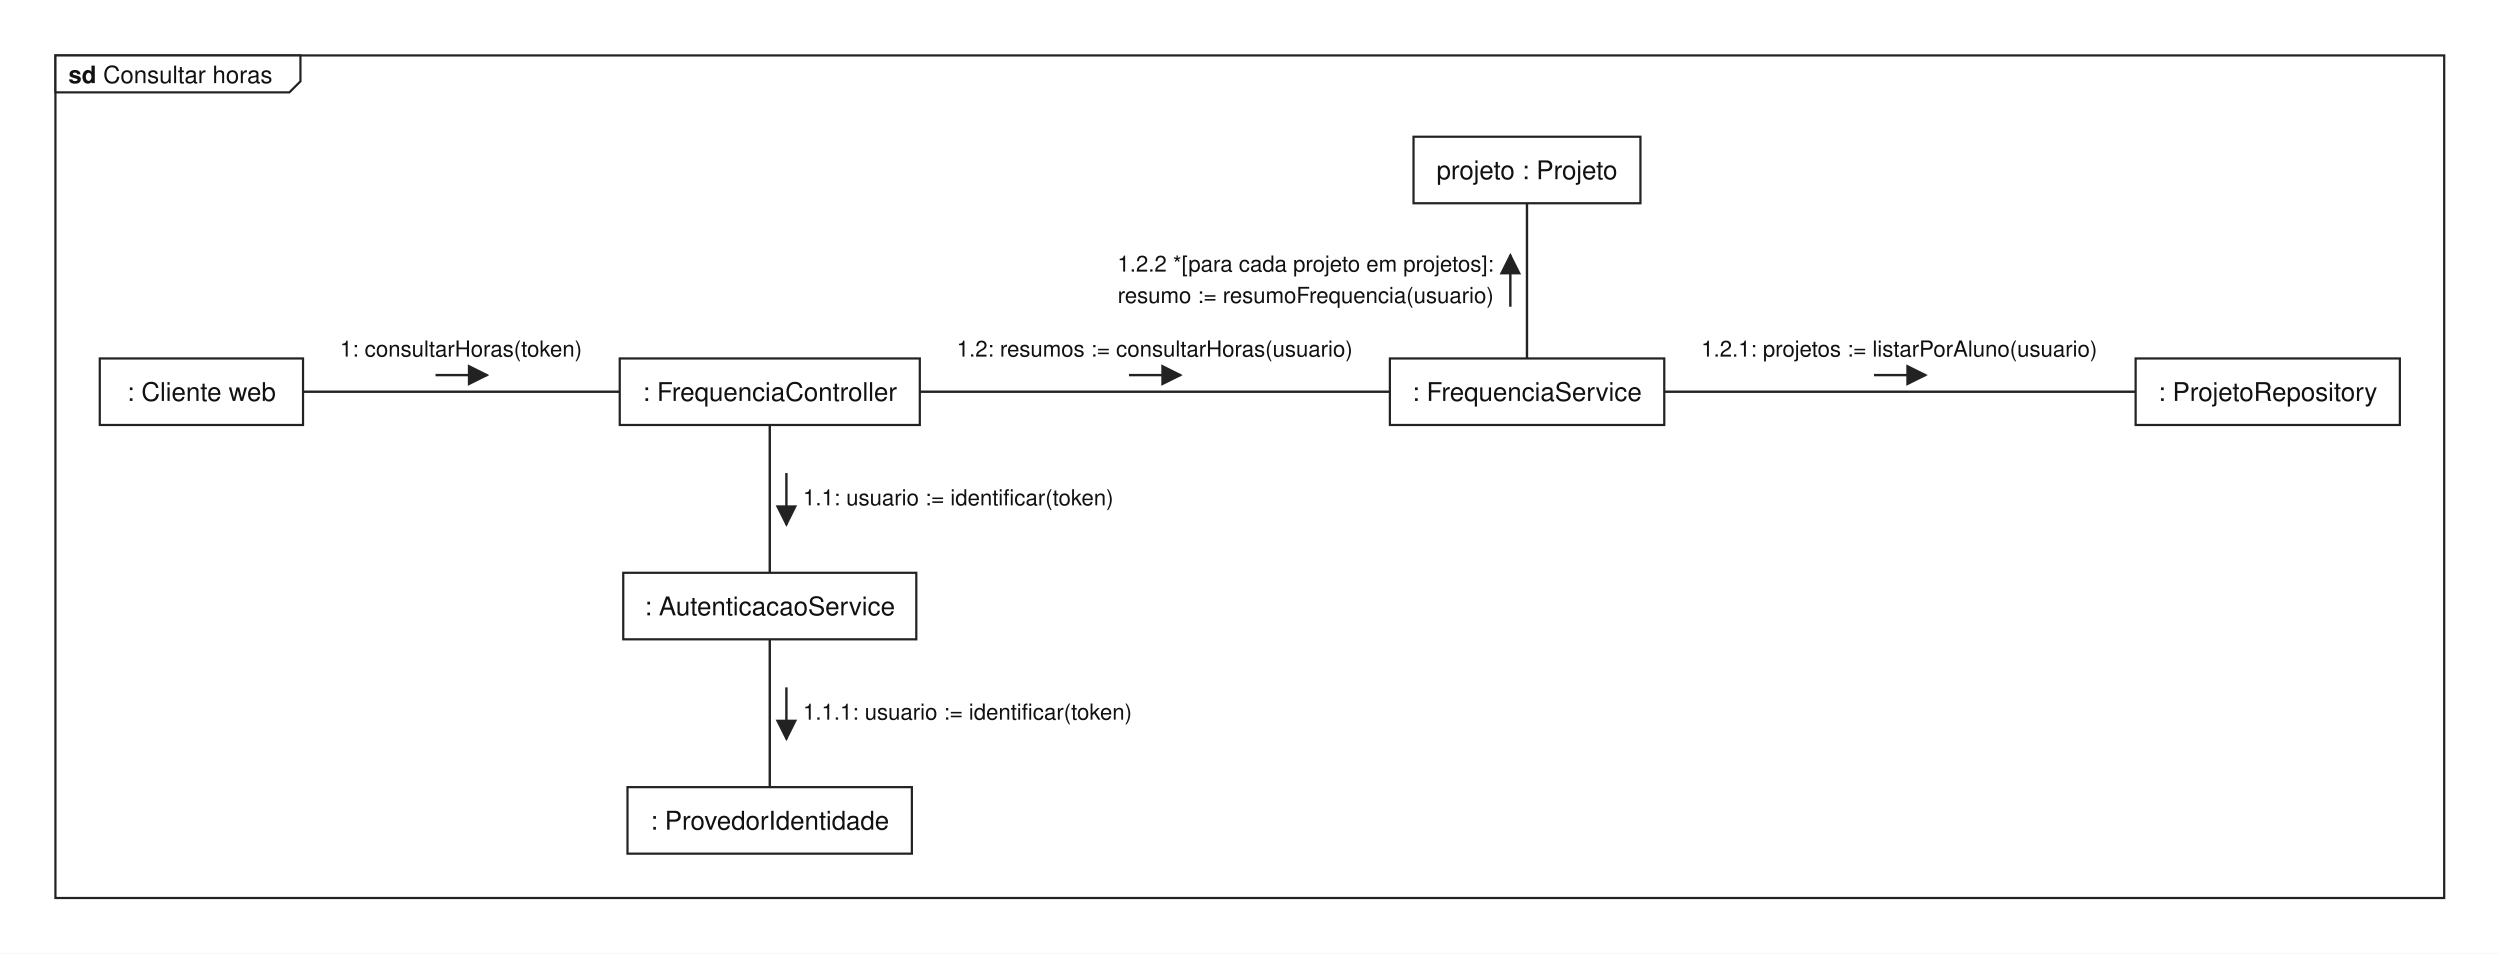
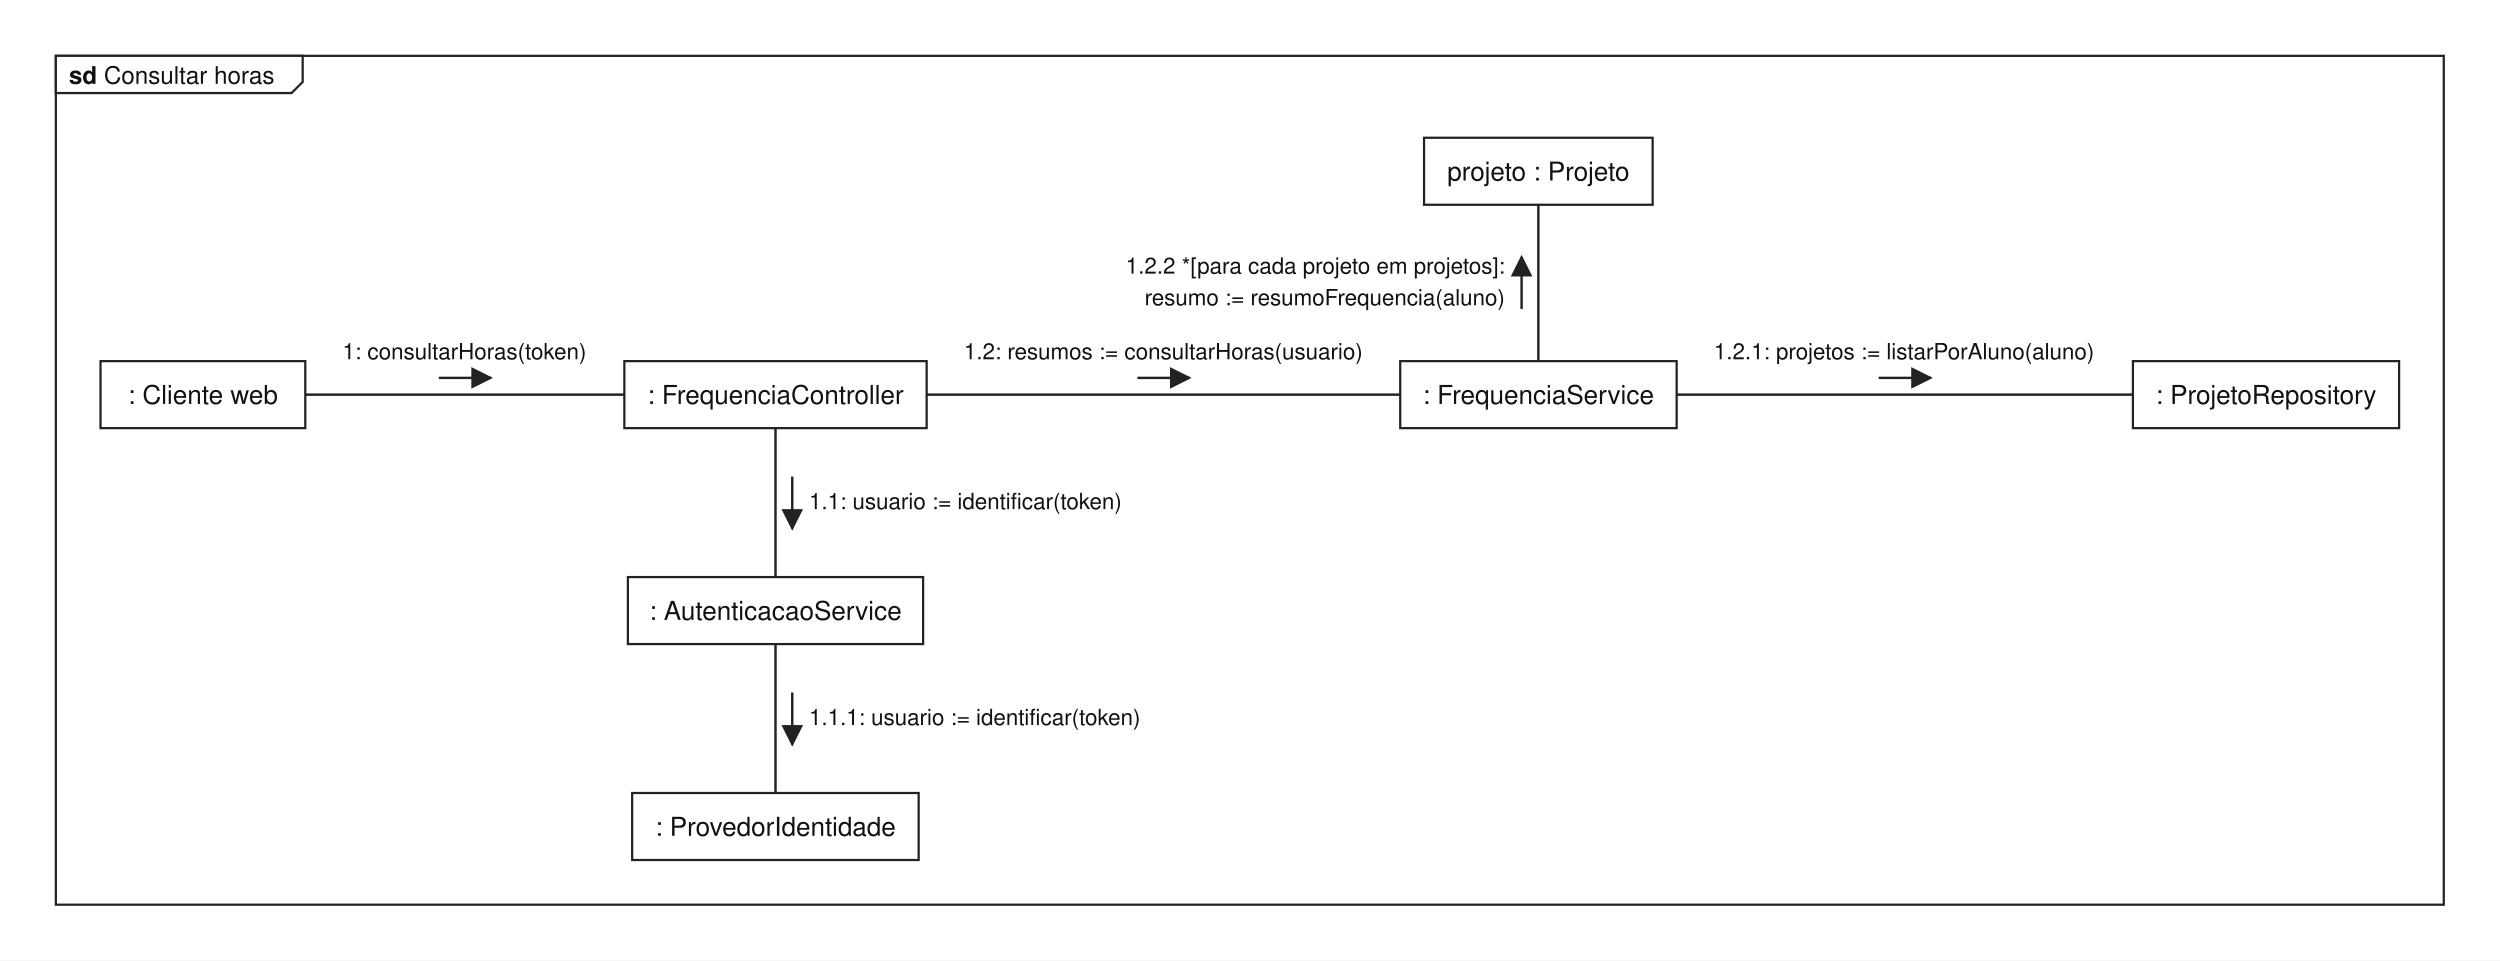
- <svg xmlns="http://www.w3.org/2000/svg" width="1353" height="516" viewBox="0 0 1353 516" font-family="Helvetica, Arial, 'Liberation Sans', sans-serif">
+ <svg xmlns="http://www.w3.org/2000/svg" width="1343" height="516" viewBox="0 0 1343 516" font-family="Helvetica, Arial, 'Liberation Sans', sans-serif">
  <defs>
    <marker id="seta" viewBox="0 0 12 12" refX="11" refY="6" markerWidth="12" markerHeight="12" orient="auto-start-reverse" markerUnits="userSpaceOnUse">
      <path d="M1,1 L11,6 L1,11" fill="none" stroke="#222" stroke-width="1.3" />
    </marker>
    <marker id="seta_cheia" viewBox="0 0 12 12" refX="11" refY="6" markerWidth="12" markerHeight="12" orient="auto-start-reverse" markerUnits="userSpaceOnUse">
      <path d="M1,1 L11,6 L1,11 Z" fill="#222" stroke="#222" stroke-width="1" />
    </marker>
    <marker id="triangulo" viewBox="0 0 16 16" refX="15" refY="8" markerWidth="16" markerHeight="16" orient="auto-start-reverse" markerUnits="userSpaceOnUse">
      <path d="M1,1 L15,8 L1,15 Z" fill="#fff" stroke="#222" stroke-width="1.3" />
    </marker>
    <marker id="losango" viewBox="0 0 22 12" refX="21" refY="6" markerWidth="22" markerHeight="12" orient="auto-start-reverse" markerUnits="userSpaceOnUse">
      <path d="M1,6 L11,1 L21,6 L11,11 Z" fill="#222" stroke="#222" stroke-width="1.2" />
    </marker>
    <marker id="losango_vazio" viewBox="0 0 22 12" refX="21" refY="6" markerWidth="22" markerHeight="12" orient="auto-start-reverse" markerUnits="userSpaceOnUse">
      <path d="M1,6 L11,1 L21,6 L11,11 Z" fill="#fff" stroke="#222" stroke-width="1.2" />
    </marker>
  </defs>
-   <rect width="1353" height="516" fill="#fff" />
-   <rect x="30.0" y="30.0" width="1292.8" height="456.0" fill="none" stroke="#222" stroke-width="1.2" />
+   <rect width="1343" height="516" fill="#fff" />
+   <rect x="30.0" y="30.0" width="1282.8" height="456.0" fill="none" stroke="#222" stroke-width="1.2" />
  <path d="M30.0,30.0 H162.6 V44.0 L156.6,50.0 H30.0 Z" fill="#fff" stroke="#222" stroke-width="1.2" />
  <text x="37.0" y="45.0" font-size="13" text-anchor="start" font-weight="bold" font-style="normal" fill="#111">sd</text>
  <text x="55.8" y="45.0" font-size="13" text-anchor="start" font-weight="normal" font-style="normal" fill="#111">Consultar horas</text>
  <g transform="translate(54.0,194.0)">
    <polyline points="110.0,18.0 281.4,18.0" fill="none" stroke="#222" stroke-width="1.3" />
    <polyline points="181.7,9.0 209.7,9.0" fill="none" stroke="#222" stroke-width="1.3" marker-end="url(#seta_cheia)" />
    <text x="130.0" y="-1.0" font-size="12" text-anchor="start" stroke="#fff" stroke-width="5" stroke-linejoin="round" paint-order="stroke" font-weight="normal" font-style="normal" fill="#111">1: consultarHoras(token)</text>
    <polyline points="362.6,36.0 362.6,116.0" fill="none" stroke="#222" stroke-width="1.3" />
    <polyline points="371.6,62.0 371.6,90.0" fill="none" stroke="#222" stroke-width="1.3" marker-end="url(#seta_cheia)" />
    <text x="380.6" y="79.5" font-size="12" text-anchor="start" stroke="#fff" stroke-width="5" stroke-linejoin="round" paint-order="stroke" font-weight="normal" font-style="normal" fill="#111">1.1: usuario := identificar(token)</text>
    <polyline points="362.6,152.0 362.6,232.0" fill="none" stroke="#222" stroke-width="1.3" />
    <polyline points="371.6,178.0 371.6,206.0" fill="none" stroke="#222" stroke-width="1.3" marker-end="url(#seta_cheia)" />
    <text x="380.6" y="195.5" font-size="12" text-anchor="start" stroke="#fff" stroke-width="5" stroke-linejoin="round" paint-order="stroke" font-weight="normal" font-style="normal" fill="#111">1.1.1: usuario := identificar(token)</text>
    <polyline points="443.8,18.0 698.2,18.0" fill="none" stroke="#222" stroke-width="1.3" />
    <polyline points="557.0,9.0 585.0,9.0" fill="none" stroke="#222" stroke-width="1.3" marker-end="url(#seta_cheia)" />
    <text x="463.8" y="-1.0" font-size="12" text-anchor="start" stroke="#fff" stroke-width="5" stroke-linejoin="round" paint-order="stroke" font-weight="normal" font-style="normal" fill="#111">1.2: resumos := consultarHoras(usuario)</text>
-     <polyline points="846.7,18.0 1101.8,18.0" fill="none" stroke="#222" stroke-width="1.3" />
-     <polyline points="960.2,9.0 988.2,9.0" fill="none" stroke="#222" stroke-width="1.3" marker-end="url(#seta_cheia)" />
-     <text x="866.7" y="-1.0" font-size="12" text-anchor="start" stroke="#fff" stroke-width="5" stroke-linejoin="round" paint-order="stroke" font-weight="normal" font-style="normal" fill="#111">1.2.1: projetos := listarPorAluno(usuario)</text>
+     <polyline points="846.7,18.0 1091.8,18.0" fill="none" stroke="#222" stroke-width="1.3" />
+     <polyline points="955.2,9.0 983.2,9.0" fill="none" stroke="#222" stroke-width="1.3" marker-end="url(#seta_cheia)" />
+     <text x="866.7" y="-1.0" font-size="12" text-anchor="start" stroke="#fff" stroke-width="5" stroke-linejoin="round" paint-order="stroke" font-weight="normal" font-style="normal" fill="#111">1.2.1: projetos := listarPorAluno(aluno)</text>
    <polyline points="772.4,0.0 772.4,-84.0" fill="none" stroke="#222" stroke-width="1.3" />
    <polyline points="763.4,-28.0 763.4,-56.0" fill="none" stroke="#222" stroke-width="1.3" marker-end="url(#seta_cheia)" />
    <text x="754.4" y="-47.0" font-size="12" text-anchor="end" stroke="#fff" stroke-width="5" stroke-linejoin="round" paint-order="stroke" font-weight="normal" font-style="normal" fill="#111">1.2.2 *[para cada projeto em projetos]:</text>
-     <text x="754.4" y="-30.0" font-size="12" text-anchor="end" stroke="#fff" stroke-width="5" stroke-linejoin="round" paint-order="stroke" font-weight="normal" font-style="normal" fill="#111">resumo := resumoFrequencia(usuario)</text>
+     <text x="754.4" y="-30.0" font-size="12" text-anchor="end" stroke="#fff" stroke-width="5" stroke-linejoin="round" paint-order="stroke" font-weight="normal" font-style="normal" fill="#111">resumo := resumoFrequencia(aluno)</text>
    <rect x="0.0" y="0.0" width="110.0" height="36.0" fill="#fff" stroke="#222" stroke-width="1.2" />
    <text x="55.0" y="23.0" font-size="14" text-anchor="middle" font-weight="normal" font-style="normal" fill="#111">: Cliente web</text>
    <rect x="281.4" y="0.0" width="162.4" height="36.0" fill="#fff" stroke="#222" stroke-width="1.2" />
    <text x="362.6" y="23.0" font-size="14" text-anchor="middle" font-weight="normal" font-style="normal" fill="#111">: FrequenciaController</text>
    <rect x="283.3" y="116.0" width="158.6" height="36.0" fill="#fff" stroke="#222" stroke-width="1.2" />
    <text x="362.6" y="139.0" font-size="14" text-anchor="middle" font-weight="normal" font-style="normal" fill="#111">: AutenticacaoService</text>
    <rect x="285.6" y="232.0" width="153.9" height="36.0" fill="#fff" stroke="#222" stroke-width="1.2" />
    <text x="362.6" y="255.0" font-size="14" text-anchor="middle" font-weight="normal" font-style="normal" fill="#111">: ProvedorIdentidade</text>
    <rect x="698.2" y="0.0" width="148.5" height="36.0" fill="#fff" stroke="#222" stroke-width="1.2" />
    <text x="772.4" y="23.0" font-size="14" text-anchor="middle" font-weight="normal" font-style="normal" fill="#111">: FrequenciaService</text>
-     <rect x="1101.8" y="0.0" width="143.0" height="36.0" fill="#fff" stroke="#222" stroke-width="1.2" />
-     <text x="1173.3" y="23.0" font-size="14" text-anchor="middle" font-weight="normal" font-style="normal" fill="#111">: ProjetoRepository</text>
+     <rect x="1091.8" y="0.0" width="143.0" height="36.0" fill="#fff" stroke="#222" stroke-width="1.2" />
+     <text x="1163.3" y="23.0" font-size="14" text-anchor="middle" font-weight="normal" font-style="normal" fill="#111">: ProjetoRepository</text>
    <rect x="711.0" y="-120.0" width="122.8" height="36.0" fill="#fff" stroke="#222" stroke-width="1.2" />
    <text x="772.4" y="-97.0" font-size="14" text-anchor="middle" font-weight="normal" font-style="normal" fill="#111">projeto : Projeto</text>
  </g>
</svg>
